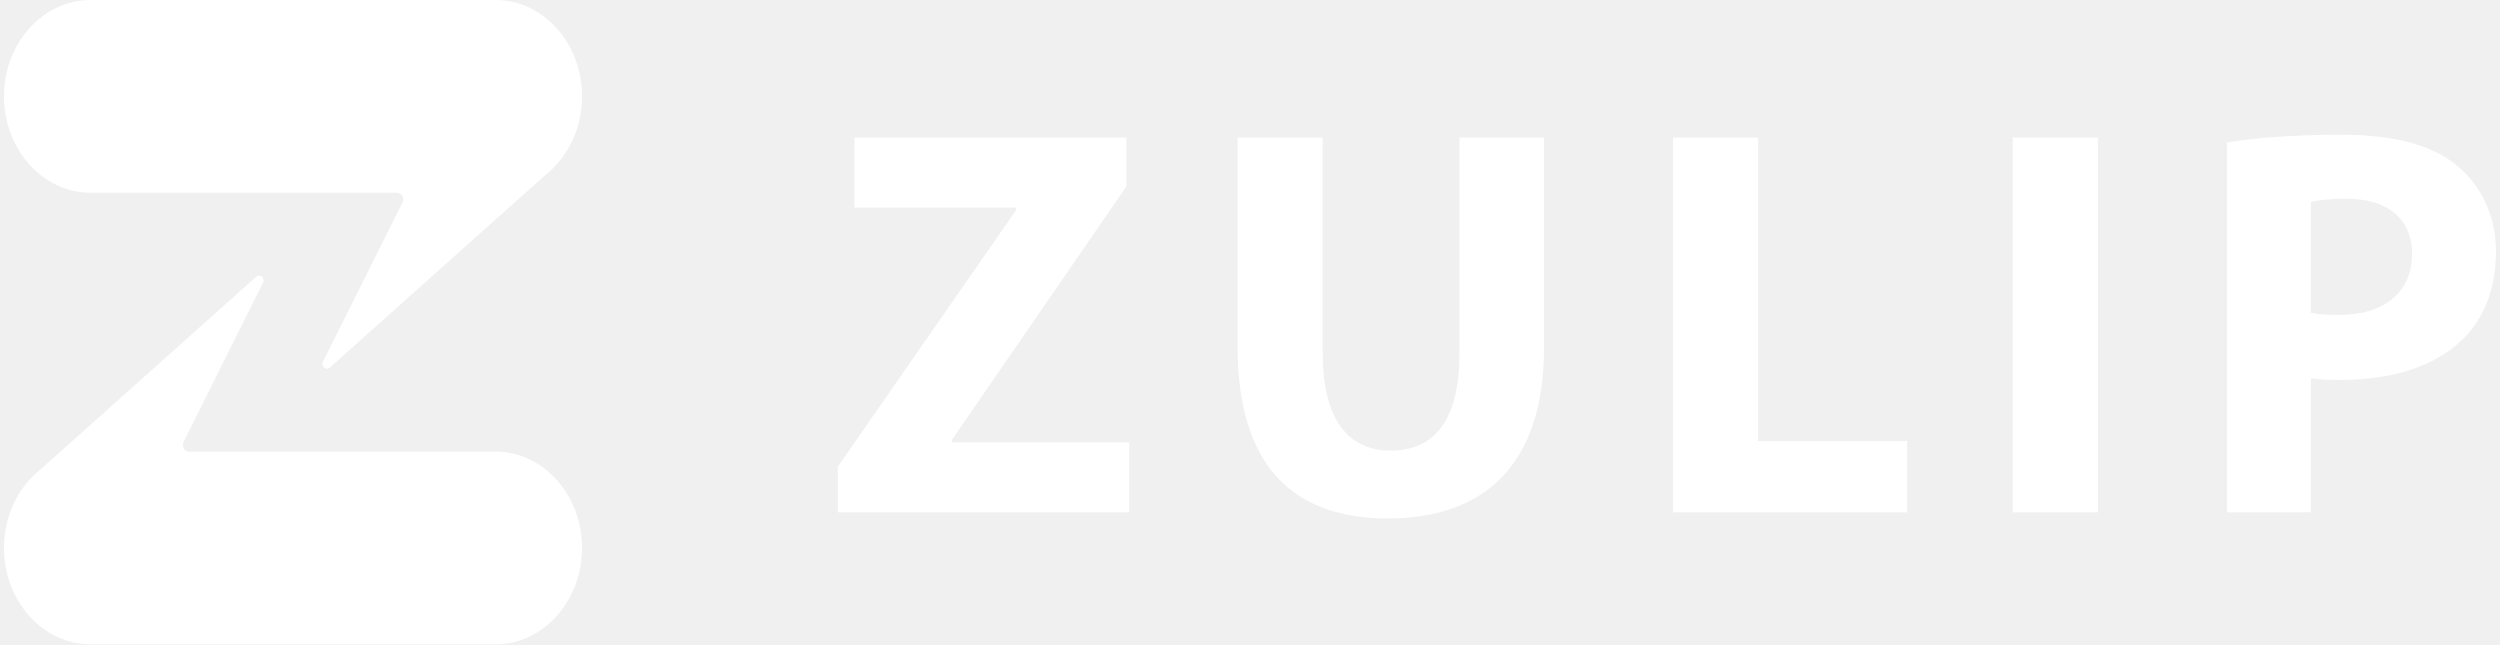
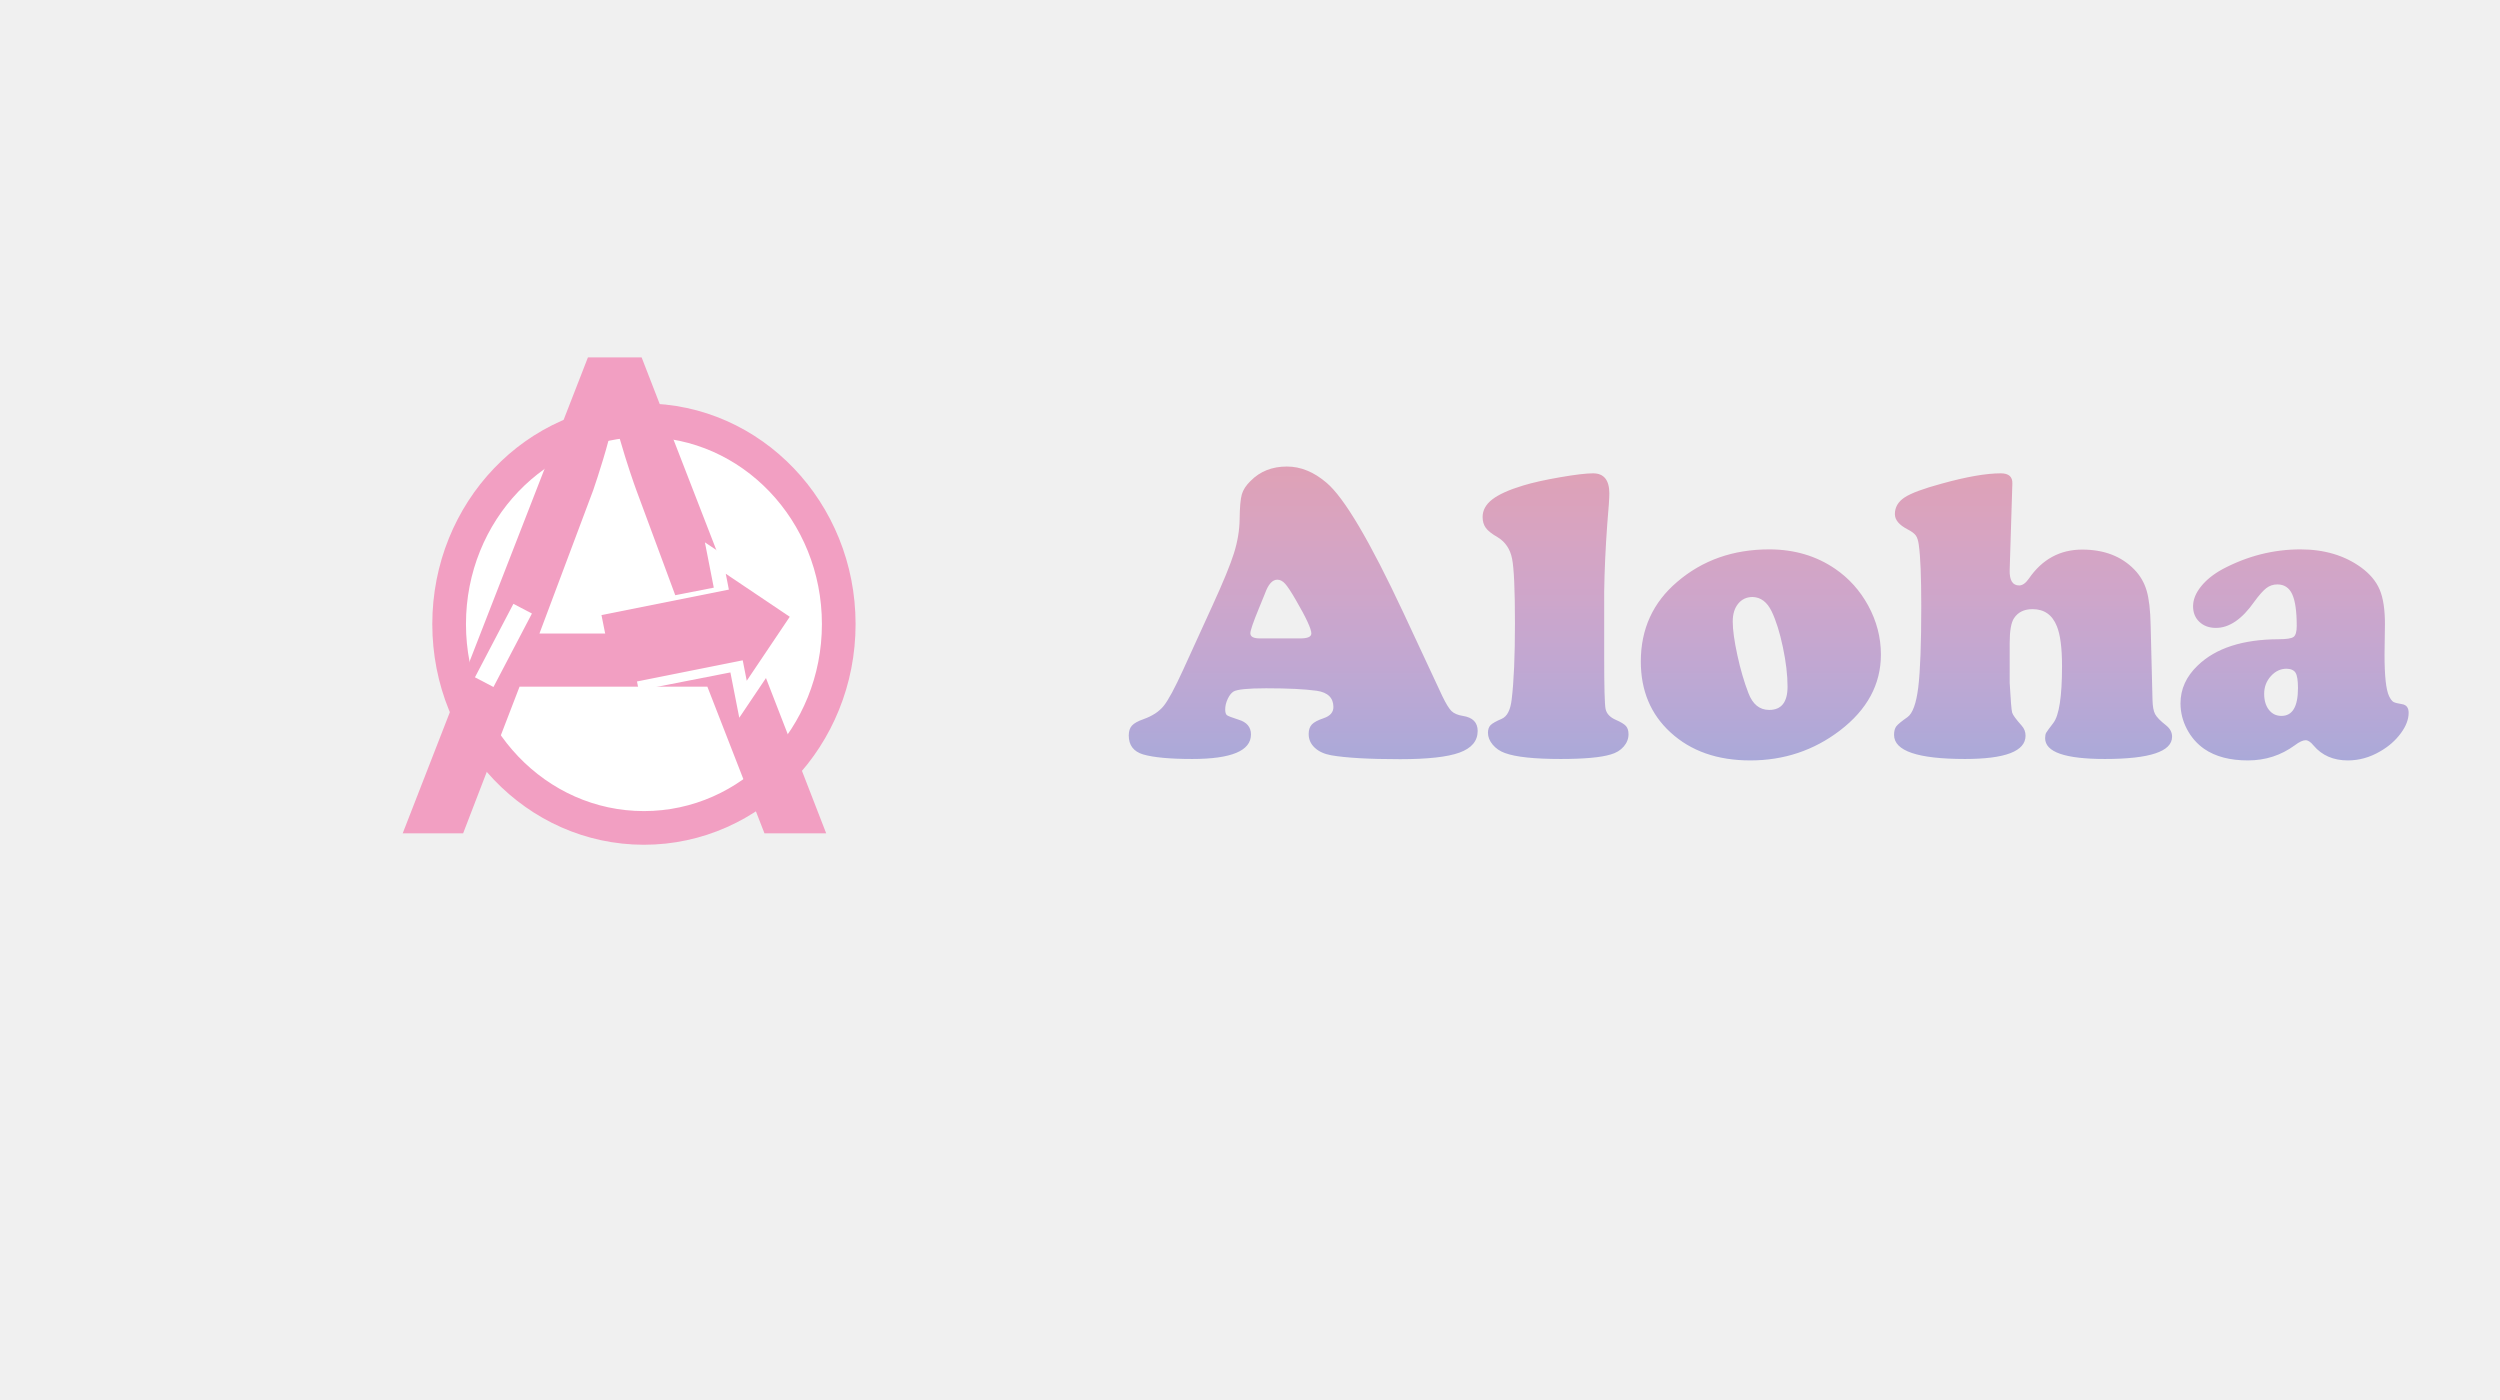
- <svg xmlns="http://www.w3.org/2000/svg" viewBox="68.96 55.62 1742.12 450.43" width="97" height="25">
-   <path fill="hsl(0, 0%, 100%)" d="M473.09 122.97c0 22.69-10.19 42.85-25.72 55.08L296.61 312.69c-2.8 2.4-6.44-1.47-4.42-4.7l55.3-110.72c1.55-3.1-.46-6.91-3.64-6.91H129.36c-33.22 0-60.4-30.32-60.4-67.37 0-37.06 27.18-67.37 60.4-67.37h283.33c33.22-.02 60.4 30.3 60.4 67.35zM129.36 506.05h283.33c33.22 0 60.4-30.32 60.4-67.37 0-37.06-27.18-67.37-60.4-67.37H198.2c-3.18 0-5.19-3.81-3.64-6.91l55.3-110.72c2.02-3.23-1.62-7.1-4.42-4.7L94.68 383.6c-15.53 12.22-25.72 32.39-25.72 55.08 0 37.05 27.18 67.37 60.4 67.37zm522.5-124.15l124.78-179.6v-1.56H663.52v-48.98h190.09v34.21L731.55 363.24v1.56h124.01v48.98h-203.7V381.9zm338.98-230.14V302.6c0 45.09 17.1 68.03 47.43 68.03 31.1 0 48.2-21.77 48.2-68.03V151.76h59.09V298.7c0 80.86-40.82 119.34-109.24 119.34-66.09 0-104.96-36.54-104.96-120.12V151.76h59.48zm244.91 0h59.48v212.25h104.18v49.76h-163.66V151.76zm297 0v262.01h-59.48V151.76h59.48zm90.18 3.5c18.27-3.11 43.93-5.44 80.08-5.44 36.54 0 62.59 7 80.08 20.99 16.72 13.22 27.99 34.99 27.99 60.64 0 25.66-8.55 47.43-24.1 62.2-20.21 19.05-50.15 27.6-85.13 27.6-7.77 0-14.77-.39-20.21-1.17v93.69h-58.7V155.26zm58.7 118.96c5.05 1.17 11.27 1.55 19.83 1.55 31.49 0 50.92-15.94 50.92-42.76 0-24.1-16.72-38.49-46.26-38.49-12.05 0-20.21 1.17-24.49 2.33v77.37z" />
+ <svg xmlns="http://www.w3.org/2000/svg" width="693" height="388" overflow="hidden">
+   <defs>
+     <clipPath id="clip0">
+       <rect x="-32" y="17" width="693" height="388" />
+     </clipPath>
+     <linearGradient x1="459.224" y1="113.246" x2="459.224" y2="254.046" gradientUnits="userSpaceOnUse" spreadMethod="reflect" id="fill1">
+       <stop offset="0" stop-color="#E59C9E" />
+       <stop offset="0.012" stop-color="#E49C9F" />
+       <stop offset="0.024" stop-color="#E49CA0" />
+       <stop offset="0.035" stop-color="#E49CA2" />
+       <stop offset="0.047" stop-color="#E49DA3" />
+       <stop offset="0.059" stop-color="#E49DA4" />
+       <stop offset="0.071" stop-color="#E49DA5" />
+       <stop offset="0.082" stop-color="#E49EA7" />
+       <stop offset="0.094" stop-color="#E39EA8" />
+       <stop offset="0.106" stop-color="#E39EA9" />
+       <stop offset="0.118" stop-color="#E39EAA" />
+       <stop offset="0.129" stop-color="#E39FAC" />
+       <stop offset="0.141" stop-color="#E29FAD" />
+       <stop offset="0.153" stop-color="#E29FAE" />
+       <stop offset="0.165" stop-color="#E2A0AF" />
+       <stop offset="0.176" stop-color="#E1A0B0" />
+       <stop offset="0.188" stop-color="#E1A0B2" />
+       <stop offset="0.2" stop-color="#E0A0B3" />
+       <stop offset="0.212" stop-color="#E0A1B4" />
+       <stop offset="0.224" stop-color="#DFA1B5" />
+       <stop offset="0.235" stop-color="#DFA1B6" />
+       <stop offset="0.247" stop-color="#DEA1B7" />
+       <stop offset="0.259" stop-color="#DEA2B8" />
+       <stop offset="0.271" stop-color="#DDA2B9" />
+       <stop offset="0.282" stop-color="#DCA2BA" />
+       <stop offset="0.294" stop-color="#DCA2BB" />
+       <stop offset="0.306" stop-color="#DBA2BC" />
+       <stop offset="0.318" stop-color="#DAA3BD" />
+       <stop offset="0.329" stop-color="#DAA3BE" />
+       <stop offset="0.341" stop-color="#D9A3BF" />
+       <stop offset="0.353" stop-color="#D8A3C0" />
+       <stop offset="0.365" stop-color="#D8A4C1" />
+       <stop offset="0.376" stop-color="#D7A4C2" />
+       <stop offset="0.388" stop-color="#D6A4C3" />
+       <stop offset="0.4" stop-color="#D5A4C4" />
+       <stop offset="0.412" stop-color="#D4A4C5" />
+       <stop offset="0.424" stop-color="#D3A5C5" />
+       <stop offset="0.435" stop-color="#D2A5C6" />
+       <stop offset="0.447" stop-color="#D1A5C7" />
+       <stop offset="0.459" stop-color="#D1A5C8" />
+       <stop offset="0.471" stop-color="#D0A5C9" />
+       <stop offset="0.482" stop-color="#CFA5C9" />
+       <stop offset="0.494" stop-color="#CEA6CA" />
+       <stop offset="0.506" stop-color="#CDA6CB" />
+       <stop offset="0.518" stop-color="#CBA6CC" />
+       <stop offset="0.529" stop-color="#CAA6CC" />
+       <stop offset="0.541" stop-color="#C9A6CD" />
+       <stop offset="0.553" stop-color="#C8A6CE" />
+       <stop offset="0.565" stop-color="#C7A7CE" />
+       <stop offset="0.576" stop-color="#C6A7CF" />
+       <stop offset="0.588" stop-color="#C5A7D0" />
+       <stop offset="0.6" stop-color="#C3A7D0" />
+       <stop offset="0.612" stop-color="#C2A7D1" />
+       <stop offset="0.624" stop-color="#C1A7D2" />
+       <stop offset="0.635" stop-color="#C0A7D2" />
+       <stop offset="0.647" stop-color="#BEA8D3" />
+       <stop offset="0.659" stop-color="#BDA8D3" />
+       <stop offset="0.671" stop-color="#BCA8D4" />
+       <stop offset="0.682" stop-color="#BAA8D4" />
+       <stop offset="0.694" stop-color="#B9A8D5" />
+       <stop offset="0.706" stop-color="#B8A8D5" />
+       <stop offset="0.718" stop-color="#B6A8D6" />
+       <stop offset="0.729" stop-color="#B5A8D6" />
+       <stop offset="0.741" stop-color="#B3A8D7" />
+       <stop offset="0.753" stop-color="#B2A8D7" />
+       <stop offset="0.765" stop-color="#B0A9D7" />
+       <stop offset="0.776" stop-color="#AFA9D8" />
+       <stop offset="0.788" stop-color="#ADA9D8" />
+       <stop offset="0.8" stop-color="#ACA9D8" />
+       <stop offset="0.812" stop-color="#AAA9D9" />
+       <stop offset="0.824" stop-color="#A9A9D9" />
+       <stop offset="0.835" stop-color="#A7A9D9" />
+       <stop offset="0.847" stop-color="#A6A9DA" />
+       <stop offset="0.859" stop-color="#A4A9DA" />
+       <stop offset="0.871" stop-color="#A2A9DA" />
+       <stop offset="0.882" stop-color="#A0A9DA" />
+       <stop offset="0.894" stop-color="#9FA9DB" />
+       <stop offset="0.906" stop-color="#9DA9DB" />
+       <stop offset="0.918" stop-color="#9BA9DB" />
+       <stop offset="0.929" stop-color="#9AA9DB" />
+       <stop offset="0.941" stop-color="#98A9DB" />
+       <stop offset="0.953" stop-color="#96A9DB" />
+       <stop offset="0.965" stop-color="#94A9DB" />
+       <stop offset="0.976" stop-color="#92A9DB" />
+       <stop offset="0.988" stop-color="#90A9DB" />
+       <stop offset="1" stop-color="#8FAADC" />
+     </linearGradient>
+   </defs>
+   <g clip-path="url(#clip0)" transform="translate(32 -17)">
+     <path d="M601.855 202.367C600.179 202.367 598.722 203.052 597.484 204.423 596.246 205.794 595.628 207.432 595.628 209.336 595.628 211.164 596.065 212.64 596.942 213.764 597.817 214.887 598.979 215.449 600.426 215.449 603.473 215.449 604.997 212.878 604.997 207.737 604.997 205.642 604.778 204.233 604.34 203.509 603.902 202.785 603.073 202.405 601.855 202.367ZM453.854 182.486C452.178 182.486 450.836 183.105 449.826 184.342 448.817 185.58 448.313 187.227 448.313 189.284 448.313 191.569 448.741 194.683 449.598 198.625 450.455 202.566 451.474 206.061 452.654 209.108 453.835 212.231 455.758 213.792 458.424 213.792 461.814 213.792 463.509 211.64 463.509 207.337 463.509 204.138 463.08 200.5 462.223 196.425 461.367 192.35 460.329 189.036 459.11 186.485 457.853 183.895 456.101 182.562 453.854 182.486ZM322.081 177.687C320.71 177.687 319.567 178.963 318.653 181.514 318.501 181.857 317.948 183.209 316.996 185.571 315.397 189.455 314.597 191.779 314.597 192.54 314.597 193.492 315.473 193.969 317.225 193.969L328.422 193.969C330.479 193.969 331.507 193.512 331.507 192.597 331.507 191.341 330.079 188.256 327.222 183.343 325.927 181.096 324.937 179.591 324.252 178.829 323.566 178.068 322.842 177.687 322.081 177.687ZM605.682 169.289C612.309 169.289 617.927 170.965 622.535 174.316 624.973 176.106 626.677 178.153 627.648 180.458 628.62 182.762 629.105 185.932 629.105 189.97L628.991 198.482C628.991 204.385 629.41 208.213 630.248 209.965 630.667 210.803 631.066 211.336 631.447 211.564 631.828 211.793 632.628 212.002 633.847 212.193 635.065 212.383 635.675 213.183 635.675 214.592 635.675 216.42 634.942 218.325 633.475 220.305 632.009 222.285 630.114 223.942 627.791 225.275 624.935 226.951 621.945 227.789 618.822 227.789 614.823 227.789 611.662 226.418 609.338 223.676 608.539 222.685 607.796 222.19 607.11 222.19 606.349 222.19 605.339 222.666 604.083 223.618 600.274 226.399 595.951 227.789 591.114 227.789 586.125 227.789 582.088 226.722 579.003 224.59 576.984 223.18 575.385 221.343 574.204 219.077 573.023 216.811 572.433 214.44 572.433 211.964 572.433 208.003 574.033 204.499 577.232 201.452 582.221 196.654 589.686 194.235 599.627 194.197 601.836 194.197 603.226 193.978 603.797 193.54 604.368 193.102 604.654 192.083 604.654 190.484 604.654 186.447 604.235 183.523 603.397 181.714 602.559 179.905 601.188 179.001 599.284 179.001 598.141 179.001 597.122 179.344 596.227 180.029 595.332 180.715 594.218 181.971 592.885 183.8 589.496 188.637 585.954 191.055 582.259 191.055 580.393 191.055 578.87 190.503 577.689 189.398 576.508 188.294 575.918 186.846 575.918 185.056 575.918 183.228 576.651 181.4 578.117 179.572 579.584 177.744 581.574 176.144 584.087 174.773 590.981 171.117 598.179 169.289 605.682 169.289ZM458.424 169.289C465.394 169.289 471.507 171.098 476.763 174.716 480.533 177.306 483.561 180.677 485.846 184.828 488.208 189.17 489.388 193.702 489.388 198.425 489.388 206.689 485.599 213.716 478.02 219.505 470.783 225.028 462.5 227.789 453.169 227.789 444.066 227.789 436.696 225.199 431.06 220.019 425.575 214.992 422.833 208.441 422.833 200.367 422.833 191.379 426.185 184.028 432.888 178.315 439.896 172.298 448.408 169.289 458.424 169.289ZM522.626 148.208C524.835 148.208 525.901 149.16 525.825 151.065L525.083 175.002C525.006 177.858 525.882 179.286 527.711 179.286 528.625 179.286 529.52 178.658 530.396 177.401 534.09 172.031 539.022 169.346 545.192 169.346 551.248 169.346 556.065 171.193 559.646 174.888 561.245 176.525 562.378 178.468 563.045 180.715 563.711 182.962 564.083 186.18 564.159 190.369L564.673 210.993C564.711 212.783 564.949 214.097 565.387 214.935 565.825 215.773 566.844 216.82 568.443 218.077 569.548 218.953 570.1 220 570.1 221.219 570.1 225.332 563.892 227.389 551.476 227.389 540.431 227.389 534.909 225.466 534.909 221.619 534.909 220.971 535.004 220.476 535.194 220.134 535.385 219.791 536.051 218.877 537.194 217.391 538.794 215.297 539.593 210.06 539.593 201.681 539.593 196.616 539.117 192.921 538.165 190.598 536.908 187.437 534.661 185.856 531.424 185.856 529.101 185.856 527.387 186.694 526.282 188.37 525.483 189.589 525.083 191.874 525.083 195.225L525.083 206.251C525.349 211.126 525.578 213.888 525.768 214.535 525.959 215.182 526.835 216.382 528.396 218.134 529.12 218.934 529.482 219.867 529.482 220.933 529.482 225.237 523.883 227.389 512.686 227.389 499.584 227.389 493.033 225.161 493.033 220.705 493.033 219.677 493.243 218.886 493.662 218.334 494.081 217.782 495.109 216.934 496.747 215.792 498.194 214.763 499.194 211.993 499.746 207.48 500.298 202.966 500.574 195.492 500.574 185.056 500.574 176.868 500.346 171.193 499.889 168.032 499.736 166.851 499.46 165.985 499.06 165.433 498.66 164.88 497.908 164.319 496.804 163.747 494.442 162.529 493.262 161.119 493.262 159.52 493.262 157.616 494.157 156.073 495.947 154.892 497.737 153.712 501.165 152.436 506.23 151.065 513.086 149.16 518.551 148.208 522.626 148.208ZM409.597 148.208C412.606 148.208 414.11 150.075 414.11 153.807 414.11 155.026 413.92 157.825 413.539 162.205 413.044 169.022 412.758 175.268 412.682 180.943L412.682 199.282C412.682 207.394 412.806 212.117 413.054 213.45 413.301 214.783 414.244 215.811 415.881 216.534 417.291 217.144 418.233 217.715 418.709 218.248 419.185 218.782 419.423 219.543 419.423 220.534 419.423 221.79 418.976 222.933 418.081 223.961 417.186 224.99 415.996 225.713 414.51 226.132 411.768 226.97 407.141 227.389 400.628 227.389 393.277 227.389 388.117 226.837 385.146 225.732 383.775 225.237 382.651 224.466 381.775 223.419 380.899 222.371 380.462 221.276 380.462 220.134 380.462 219.22 380.7 218.515 381.176 218.02 381.652 217.525 382.69 216.934 384.289 216.249 385.775 215.601 386.689 213.83 387.031 210.936 387.641 205.985 387.945 198.939 387.945 189.798 387.945 180.505 387.679 174.526 387.146 171.86 386.612 169.194 385.279 167.213 383.147 165.918 381.547 165.004 380.452 164.138 379.862 163.319 379.271 162.5 378.976 161.5 378.976 160.32 378.976 158.453 379.871 156.825 381.661 155.435 383.451 154.045 386.308 152.76 390.231 151.579 392.858 150.779 396.267 150.017 400.457 149.294 404.646 148.57 407.693 148.208 409.597 148.208ZM324.709 146.323C328.555 146.323 332.231 147.827 335.734 150.836 340.609 154.95 347.693 166.928 356.986 186.77L367.784 209.908C368.812 212.04 369.669 213.44 370.355 214.107 371.04 214.773 372.087 215.221 373.497 215.449 376.239 215.868 377.61 217.258 377.61 219.619 377.61 222.4 375.934 224.399 372.583 225.618 369.231 226.837 363.747 227.446 356.129 227.446 347.522 227.446 341.143 227.084 336.991 226.361 335.087 226.018 333.573 225.323 332.45 224.275 331.326 223.228 330.764 221.962 330.764 220.476 330.764 219.334 331.059 218.448 331.65 217.82 332.24 217.191 333.335 216.611 334.935 216.077 336.725 215.468 337.62 214.44 337.62 212.992 337.62 210.441 336.077 208.936 332.992 208.479 329.679 208.022 325.013 207.794 318.996 207.794 313.93 207.794 310.902 208.098 309.912 208.708 309.303 209.089 308.77 209.774 308.313 210.764 307.856 211.755 307.627 212.707 307.627 213.621 307.627 214.459 307.789 215.002 308.113 215.249 308.436 215.497 309.493 215.906 311.283 216.477 313.607 217.163 314.768 218.534 314.768 220.591 314.768 225.123 309.341 227.389 298.486 227.389 292.316 227.389 287.784 226.97 284.89 226.132 282.224 225.332 280.891 223.58 280.891 220.876 280.891 219.696 281.186 218.782 281.776 218.134 282.367 217.487 283.423 216.896 284.947 216.363 287.422 215.487 289.298 214.259 290.574 212.678 291.85 211.098 293.669 207.718 296.03 202.538L304.085 184.885C307.056 178.41 309.046 173.564 310.055 170.346 311.064 167.128 311.588 163.976 311.626 160.891 311.664 157.616 311.864 155.34 312.226 154.064 312.588 152.788 313.397 151.541 314.654 150.322 317.282 147.656 320.633 146.323 324.709 146.323Z" fill="url(#fill1)" fill-rule="evenodd" />
+     <text fill="#000000" fill-opacity="0" font-family="Arial,Arial_MSFontService,sans-serif" font-size="81.466" x="280.891" y="217.606">Aloha</text>
+     <path d="M92.5 190C92.5 158.796 116.677 133.5 146.5 133.5 176.323 133.5 200.5 158.796 200.5 190 200.5 221.204 176.323 246.5 146.5 246.5 116.677 246.5 92.5 221.204 92.5 190Z" stroke="#F29FC2" stroke-width="9.333" stroke-miterlimit="8" fill="#FFFFFF" fill-rule="evenodd" />
+     <text fill="#F29FC2" font-family="Comic Sans MS,Comic Sans MS_MSFontService,sans-serif" font-weight="400" font-size="184" transform="translate(79.6284 248)">A</text>
+     <path d="M110.315 184.381 115.451 187.069 104.79 207.437 99.654 204.748Z" fill="#FFFFFF" fill-rule="evenodd" />
+     <path d="M142.802 186.456 168.207 181.477 166.289 171.69 189.698 187.427 173.961 210.835 172.043 201.049 146.638 206.028Z" stroke="#FFFFFF" stroke-width="4" stroke-miterlimit="8" fill="#F29FC2" fill-rule="evenodd" />
+     <path d="M134.727 187.496 170.343 180.378 174.257 199.965 138.641 207.082Z" fill="#F29FC2" fill-rule="evenodd" />
+   </g>
</svg>
